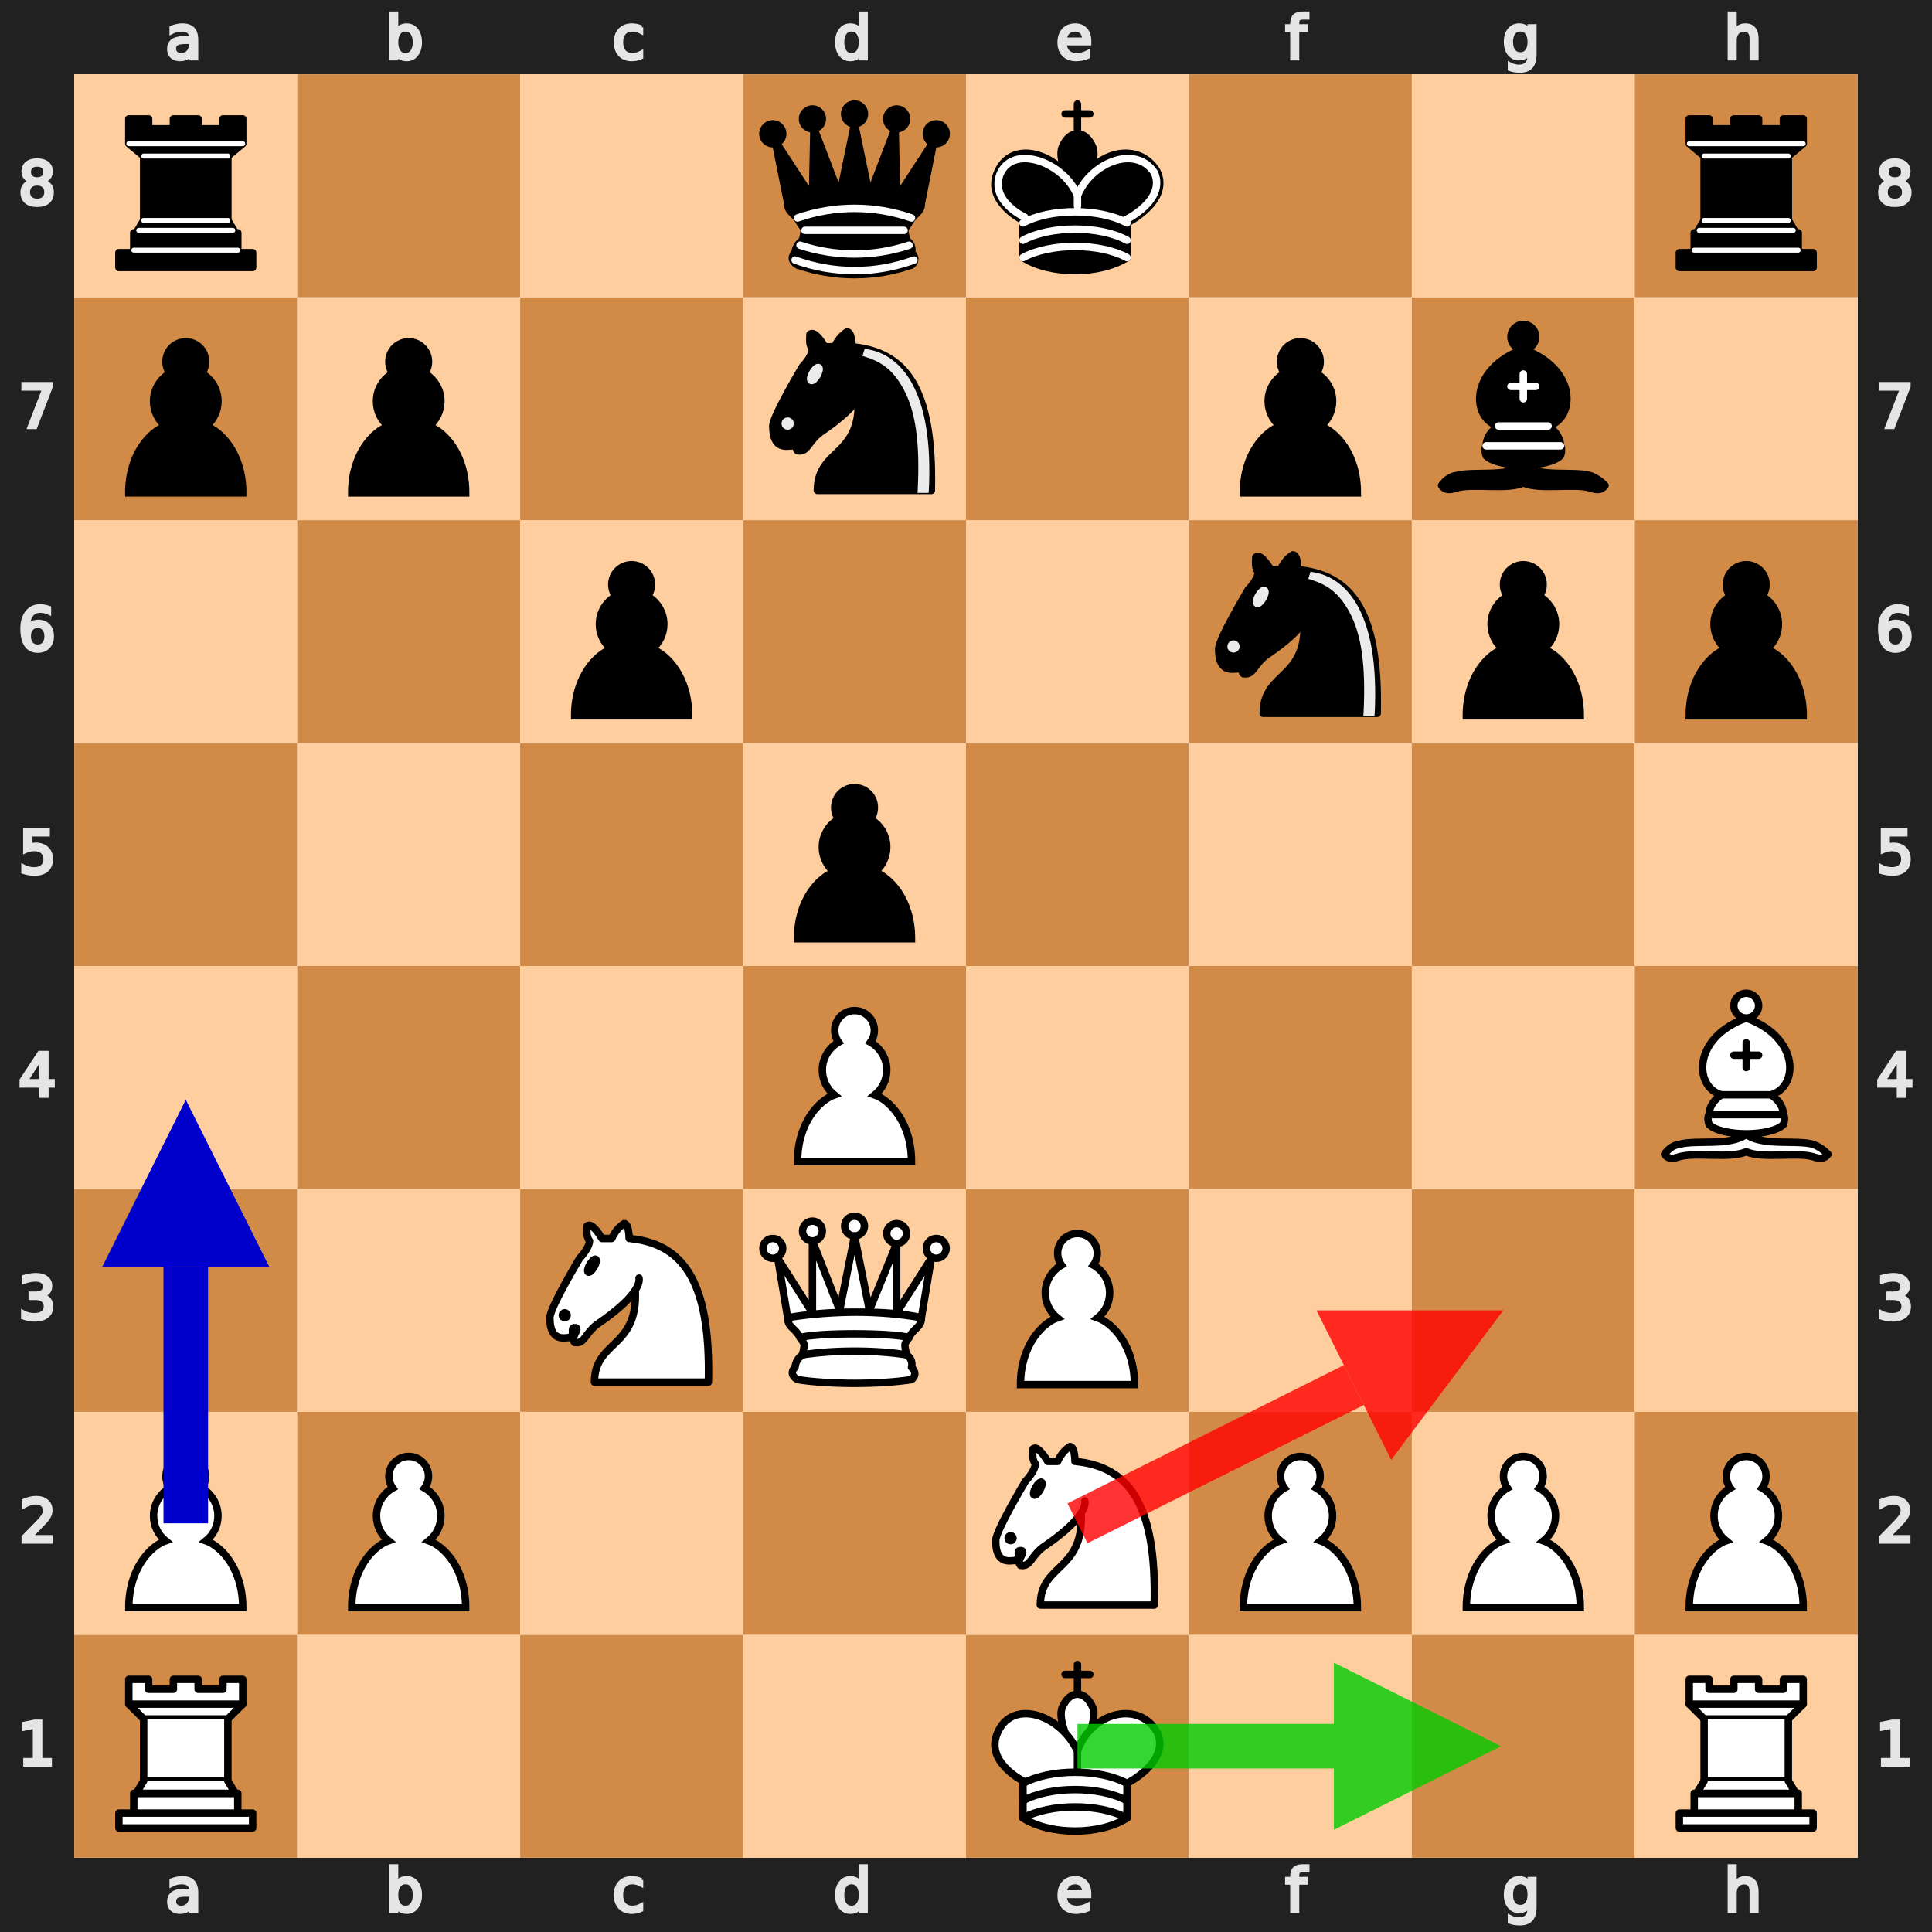
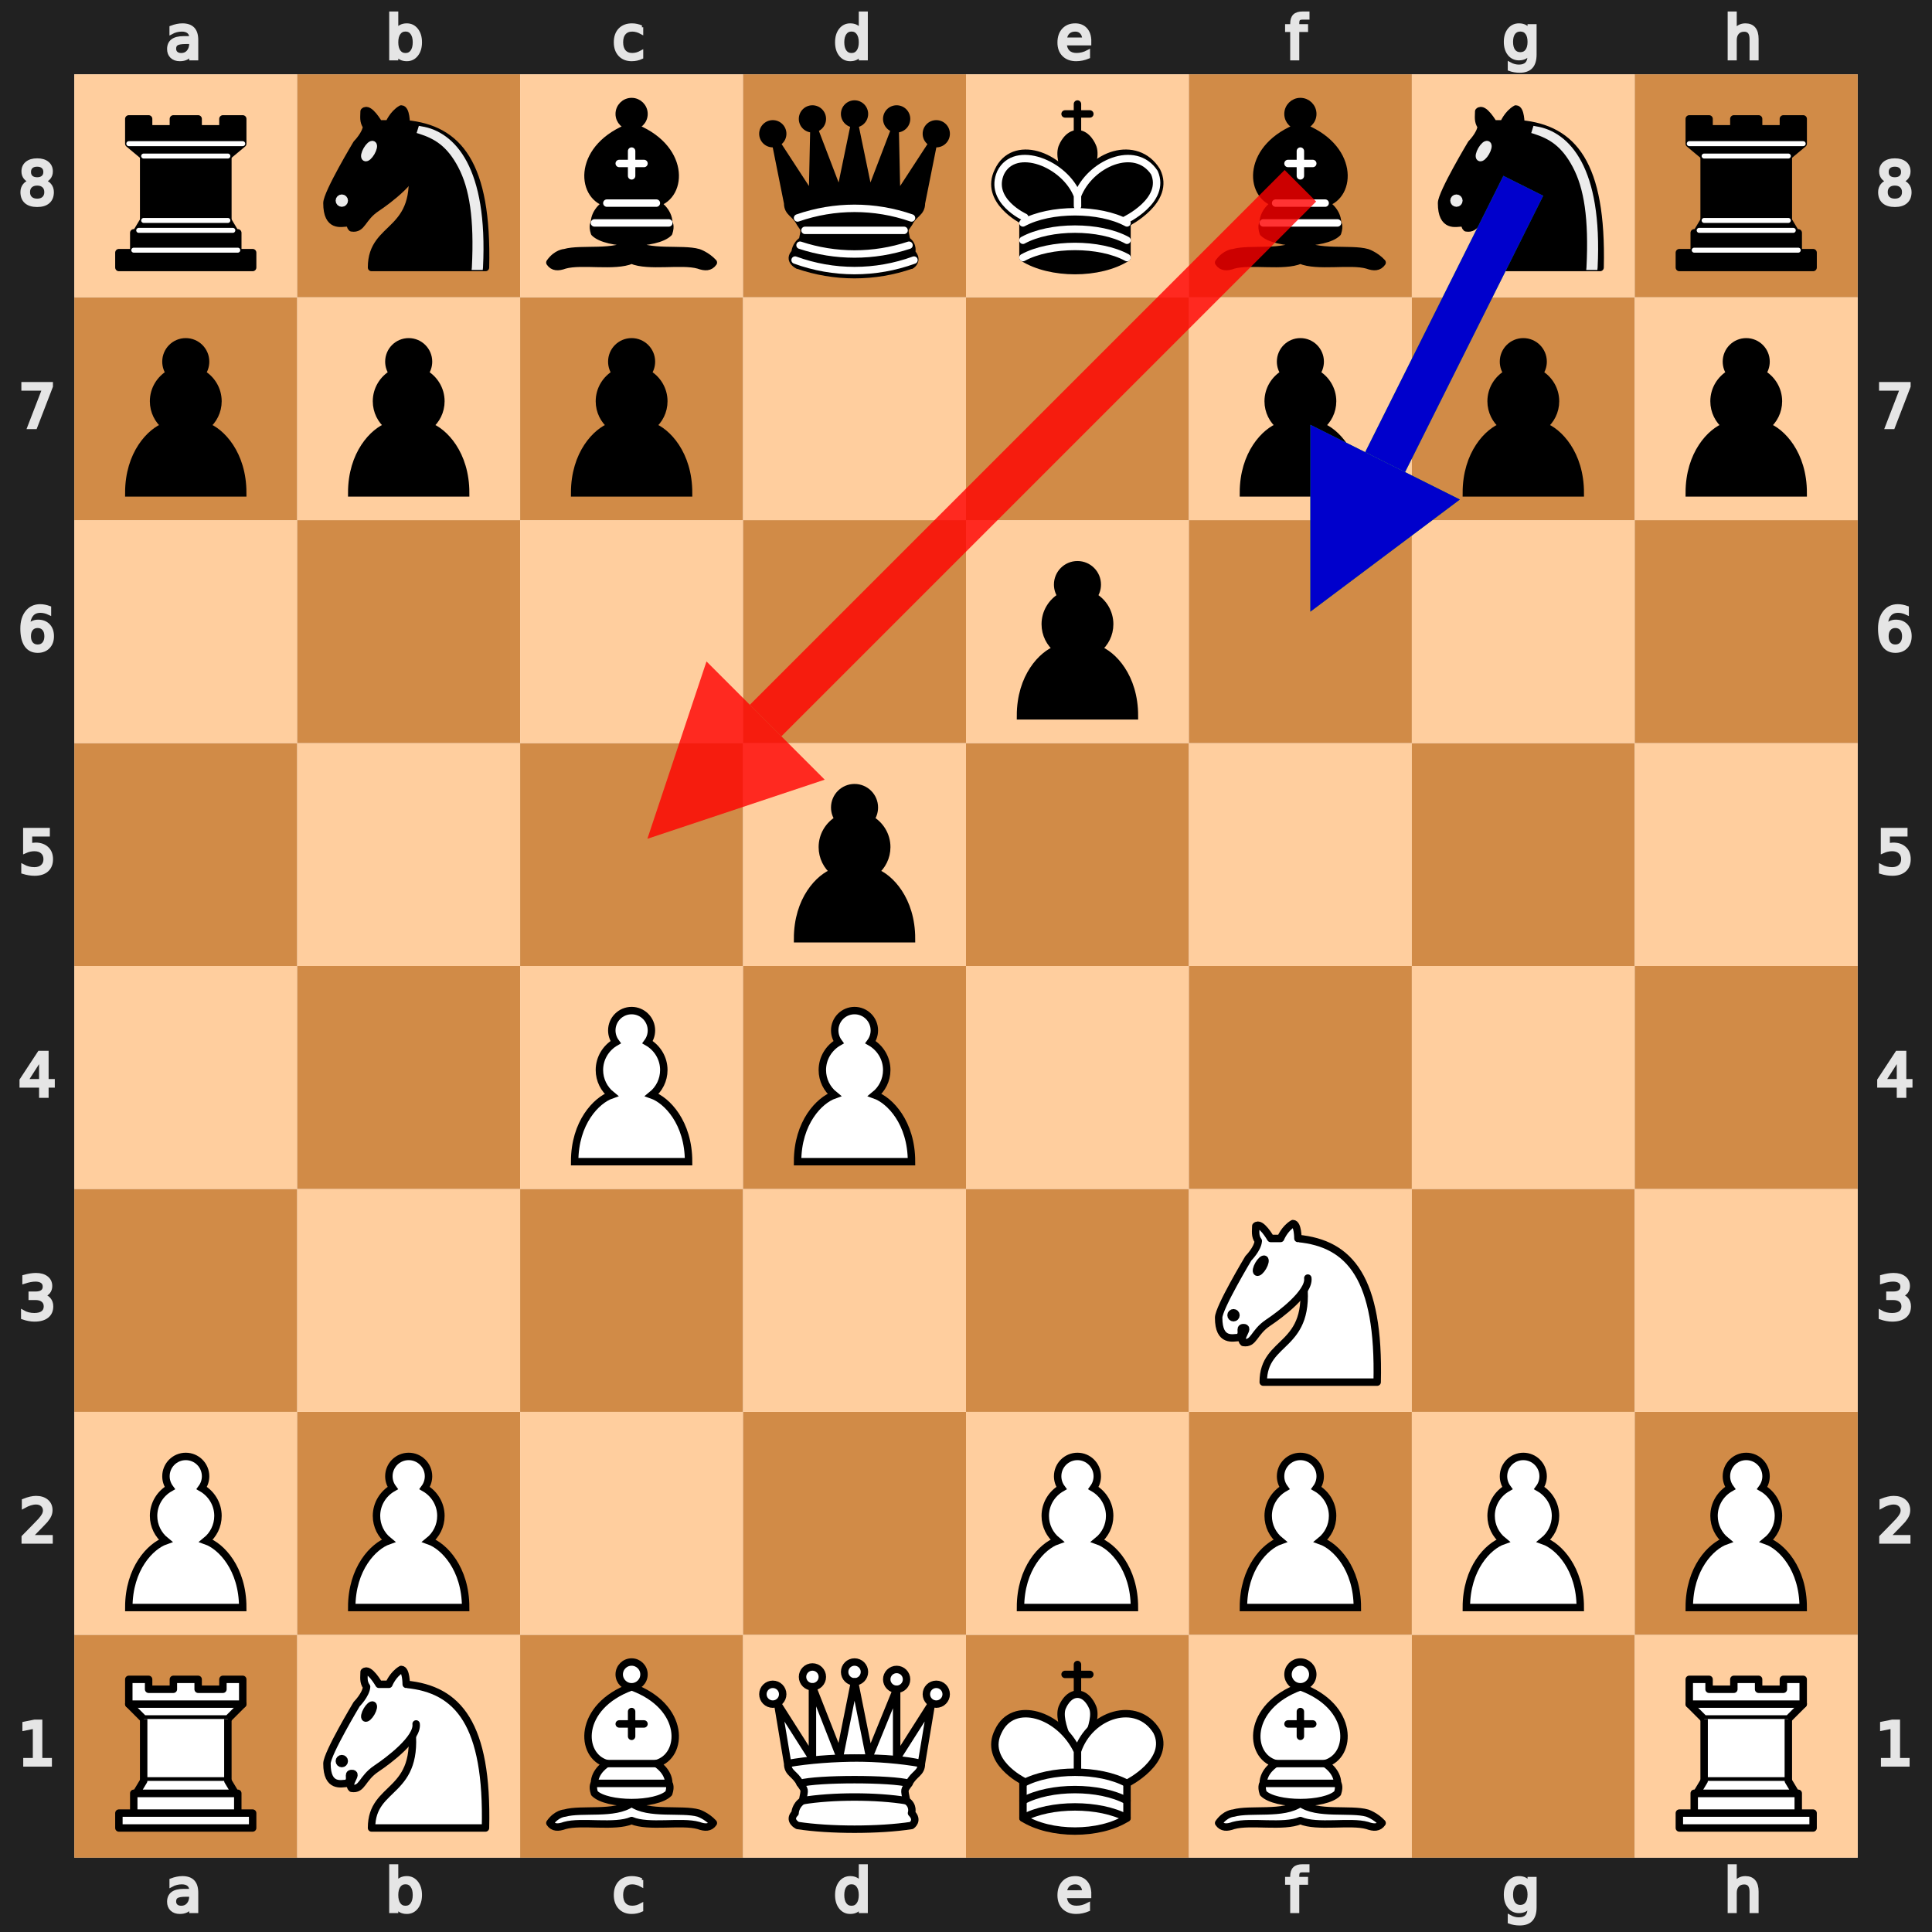
<svg xmlns="http://www.w3.org/2000/svg" xmlns:xlink="http://www.w3.org/1999/xlink" viewBox="0 0 390 390" width="400" height="400">
  <defs>
    <g id="white-pawn" class="white pawn">
      <path d="M22.5 9c-2.21 0-4 1.79-4 4 0 .89.29 1.71.78 2.38C17.33 16.5 16 18.59 16 21c0 2.03.94 3.84 2.41 5.03-3 1.06-7.41 5.55-7.41 13.47h23c0-7.92-4.41-12.41-7.41-13.47 1.47-1.19 2.41-3 2.41-5.03 0-2.41-1.33-4.5-3.28-5.62.49-.67.78-1.49.78-2.38 0-2.21-1.79-4-4-4z" fill="#fff" stroke="#000" stroke-width="1.5" stroke-linecap="round" />
    </g>
    <g id="white-knight" class="white knight" fill="none" fill-rule="evenodd" stroke="#000" stroke-width="1.5" stroke-linecap="round" stroke-linejoin="round">
      <path d="M 22,10 C 32.5,11 38.5,18 38,39 L 15,39 C 15,30 25,32.5 23,18" style="fill:#ffffff; stroke:#000000;" />
      <path d="M 24,18 C 24.38,20.91 18.45,25.37 16,27 C 13,29 13.18,31.34 11,31 C 9.958,30.06 12.41,27.96 11,28 C 10,28 11.19,29.23 10,30 C 9,30 5.997,31 6,26 C 6,24 12,14 12,14 C 12,14 13.89,12.1 14,10.5 C 13.27,9.506 13.5,8.5 13.5,7.5 C 14.5,6.5 16.5,10 16.5,10 L 18.5,10 C 18.5,10 19.28,8.008 21,7 C 22,7 22,10 22,10" style="fill:#ffffff; stroke:#000000;" />
      <path d="M 9.5 25.5 A 0.5 0.5 0 1 1 8.5,25.5 A 0.5 0.5 0 1 1 9.5 25.5 z" style="fill:#000000; stroke:#000000;" />
      <path d="M 15 15.5 A 0.5 1.5 0 1 1 14,15.5 A 0.5 1.5 0 1 1 15 15.5 z" transform="matrix(0.866,0.5,-0.5,0.866,9.693,-5.173)" style="fill:#000000; stroke:#000000;" />
    </g>
    <g id="white-bishop" class="white bishop" fill="none" fill-rule="evenodd" stroke="#000" stroke-width="1.5" stroke-linecap="round" stroke-linejoin="round">
      <g fill="#fff" stroke-linecap="butt">
        <path d="M9 36c3.39-.97 10.11.43 13.5-2 3.39 2.43 10.11 1.03 13.5 2 0 0 1.65.54 3 2-.68.97-1.65.99-3 .5-3.39-.97-10.11.46-13.5-1-3.39 1.46-10.11.03-13.5 1-1.354.49-2.323.47-3-.5 1.354-1.94 3-2 3-2zM15 32c2.5 2.5 12.5 2.5 15 0 .5-1.5 0-2 0-2 0-2.5-2.5-4-2.5-4 5.5-1.5 6-11.5-5-15.5-11 4-10.5 14-5 15.5 0 0-2.5 1.5-2.5 4 0 0-.5.5 0 2zM25 8a2.5 2.5 0 1 1-5 0 2.5 2.5 0 1 1 5 0z" />
      </g>
      <path d="M17.5 26h10M15 30h15m-7.5-14.5v5M20 18h5" stroke-linejoin="miter" />
    </g>
    <g id="white-rook" class="white rook" fill="#fff" fill-rule="evenodd" stroke="#000" stroke-width="1.5" stroke-linecap="round" stroke-linejoin="round">
      <path d="M9 39h27v-3H9v3zM12 36v-4h21v4H12zM11 14V9h4v2h5V9h5v2h5V9h4v5" stroke-linecap="butt" />
      <path d="M34 14l-3 3H14l-3-3" />
      <path d="M31 17v12.5H14V17" stroke-linecap="butt" stroke-linejoin="miter" />
      <path d="M31 29.5l1.5 2.5h-20l1.5-2.5" />
      <path d="M11 14h23" fill="none" stroke-linejoin="miter" />
    </g>
    <g id="white-queen" class="white queen" fill="#fff" fill-rule="evenodd" stroke="#000" stroke-width="1.5" stroke-linecap="round" stroke-linejoin="round">
      <path d="M8 12a2 2 0 1 1-4 0 2 2 0 1 1 4 0zM24.5 7.5a2 2 0 1 1-4 0 2 2 0 1 1 4 0zM41 12a2 2 0 1 1-4 0 2 2 0 1 1 4 0zM16 8.5a2 2 0 1 1-4 0 2 2 0 1 1 4 0zM33 9a2 2 0 1 1-4 0 2 2 0 1 1 4 0z" />
      <path d="M9 26c8.5-1.5 21-1.5 27 0l2-12-7 11V11l-5.5 13.5-3-15-3 15-5.5-14V25L7 14l2 12zM9 26c0 2 1.5 2 2.5 4 1 1.5 1 1 .5 3.5-1.5 1-1.5 2.5-1.5 2.5-1.5 1.5.5 2.5.5 2.5 6.5 1 16.5 1 23 0 0 0 1.5-1 0-2.5 0 0 .5-1.5-1-2.5-.5-2.5-.5-2 .5-3.5 1-2 2.5-2 2.5-4-8.5-1.5-18.5-1.5-27 0z" stroke-linecap="butt" />
      <path d="M11.5 30c3.5-1 18.5-1 22 0M12 33.5c6-1 15-1 21 0" fill="none" />
    </g>
    <g id="white-king" class="white king" fill="none" fill-rule="evenodd" stroke="#000" stroke-width="1.5" stroke-linecap="round" stroke-linejoin="round">
      <path d="M22.5 11.63V6M20 8h5" stroke-linejoin="miter" />
      <path d="M22.5 25s4.5-7.5 3-10.5c0 0-1-2.5-3-2.5s-3 2.5-3 2.5c-1.5 3 3 10.5 3 10.5" fill="#fff" stroke-linecap="butt" stroke-linejoin="miter" />
      <path d="M11.5 37c5.5 3.5 15.5 3.5 21 0v-7s9-4.5 6-10.5c-4-6.5-13.5-3.5-16 4V27v-3.5c-3.5-7.5-13-10.5-16-4-3 6 5 10 5 10V37z" fill="#fff" />
      <path d="M11.5 30c5.5-3 15.5-3 21 0m-21 3.5c5.5-3 15.5-3 21 0m-21 3.5c5.5-3 15.5-3 21 0" />
    </g>
    <g id="black-pawn" class="black pawn">
      <path d="M22.5 9c-2.21 0-4 1.79-4 4 0 .89.29 1.71.78 2.38C17.33 16.5 16 18.59 16 21c0 2.03.94 3.84 2.41 5.03-3 1.06-7.41 5.55-7.41 13.47h23c0-7.92-4.41-12.41-7.41-13.47 1.47-1.19 2.41-3 2.41-5.03 0-2.41-1.33-4.5-3.28-5.62.49-.67.78-1.49.78-2.38 0-2.21-1.79-4-4-4z" fill="#000" stroke="#000" stroke-width="1.5" stroke-linecap="round" />
    </g>
    <g id="black-knight" class="black knight" fill="none" fill-rule="evenodd" stroke="#000" stroke-width="1.5" stroke-linecap="round" stroke-linejoin="round">
      <path d="M 22,10 C 32.5,11 38.5,18 38,39 L 15,39 C 15,30 25,32.5 23,18" style="fill:#000000; stroke:#000000;" />
      <path d="M 24,18 C 24.38,20.91 18.45,25.37 16,27 C 13,29 13.18,31.34 11,31 C 9.958,30.06 12.41,27.96 11,28 C 10,28 11.19,29.23 10,30 C 9,30 5.997,31 6,26 C 6,24 12,14 12,14 C 12,14 13.89,12.1 14,10.5 C 13.27,9.506 13.5,8.5 13.5,7.5 C 14.5,6.5 16.5,10 16.5,10 L 18.5,10 C 18.5,10 19.28,8.008 21,7 C 22,7 22,10 22,10" style="fill:#000000; stroke:#000000;" />
      <path d="M 9.5 25.5 A 0.5 0.5 0 1 1 8.5,25.5 A 0.5 0.5 0 1 1 9.5 25.5 z" style="fill:#ececec; stroke:#ececec;" />
      <path d="M 15 15.5 A 0.5 1.5 0 1 1 14,15.5 A 0.5 1.5 0 1 1 15 15.5 z" transform="matrix(0.866,0.5,-0.5,0.866,9.693,-5.173)" style="fill:#ececec; stroke:#ececec;" />
      <path d="M 24.55,10.4 L 24.1,11.85 L 24.6,12 C 27.75,13 30.25,14.49 32.5,18.75 C 34.75,23.01 35.75,29.06 35.25,39 L 35.2,39.5 L 37.45,39.5 L 37.5,39 C 38,28.94 36.62,22.15 34.25,17.66 C 31.88,13.17 28.46,11.02 25.06,10.5 L 24.55,10.4 z " style="fill:#ececec; stroke:none;" />
    </g>
    <g id="black-bishop" class="black bishop" fill="none" fill-rule="evenodd" stroke="#000" stroke-width="1.5" stroke-linecap="round" stroke-linejoin="round">
      <path d="M9 36c3.39-.97 10.11.43 13.5-2 3.39 2.43 10.11 1.03 13.5 2 0 0 1.65.54 3 2-.68.97-1.65.99-3 .5-3.39-.97-10.11.46-13.5-1-3.39 1.46-10.11.03-13.5 1-1.354.49-2.323.47-3-.5 1.354-1.94 3-2 3-2zm6-4c2.5 2.5 12.5 2.5 15 0 .5-1.5 0-2 0-2 0-2.5-2.5-4-2.5-4 5.5-1.5 6-11.5-5-15.5-11 4-10.5 14-5 15.5 0 0-2.5 1.5-2.5 4 0 0-.5.5 0 2zM25 8a2.5 2.5 0 1 1-5 0 2.5 2.5 0 1 1 5 0z" fill="#000" stroke-linecap="butt" />
      <path d="M17.5 26h10M15 30h15m-7.5-14.5v5M20 18h5" stroke="#fff" stroke-linejoin="miter" />
    </g>
    <g id="black-rook" class="black rook" fill="#000" fill-rule="evenodd" stroke="#000" stroke-width="1.5" stroke-linecap="round" stroke-linejoin="round">
      <path d="M9 39h27v-3H9v3zM12.5 32l1.5-2.5h17l1.5 2.5h-20zM12 36v-4h21v4H12z" stroke-linecap="butt" />
      <path d="M14 29.5v-13h17v13H14z" stroke-linecap="butt" stroke-linejoin="miter" />
      <path d="M14 16.5L11 14h23l-3 2.5H14zM11 14V9h4v2h5V9h5v2h5V9h4v5H11z" stroke-linecap="butt" />
      <path d="M12 35.5h21M13 31.5h19M14 29.5h17M14 16.5h17M11 14h23" fill="none" stroke="#fff" stroke-width="1" stroke-linejoin="miter" />
    </g>
    <g id="black-queen" class="black queen" fill="#000" fill-rule="evenodd" stroke="#000" stroke-width="1.5" stroke-linecap="round" stroke-linejoin="round">
      <g fill="#000" stroke="none">
        <circle cx="6" cy="12" r="2.75" />
        <circle cx="14" cy="9" r="2.75" />
        <circle cx="22.5" cy="8" r="2.75" />
        <circle cx="31" cy="9" r="2.75" />
        <circle cx="39" cy="12" r="2.75" />
      </g>
      <path d="M9 26c8.5-1.5 21-1.5 27 0l2.5-12.5L31 25l-.3-14.1-5.2 13.6-3-14.5-3 14.5-5.2-13.6L14 25 6.5 13.5 9 26zM9 26c0 2 1.5 2 2.5 4 1 1.5 1 1 .5 3.5-1.5 1-1.5 2.5-1.5 2.5-1.5 1.5.5 2.5.5 2.5 6.5 1 16.5 1 23 0 0 0 1.5-1 0-2.5 0 0 .5-1.5-1-2.5-.5-2.5-.5-2 .5-3.5 1-2 2.5-2 2.5-4-8.5-1.5-18.5-1.5-27 0z" stroke-linecap="butt" />
      <path d="M11 38.5a35 35 1 0 0 23 0" fill="none" stroke-linecap="butt" />
      <path d="M11 29a35 35 1 0 1 23 0M12.5 31.5h20M11.5 34.5a35 35 1 0 0 22 0M10.5 37.5a35 35 1 0 0 24 0" fill="none" stroke="#fff" />
    </g>
    <g id="black-king" class="black king" fill="none" fill-rule="evenodd" stroke="#000" stroke-width="1.5" stroke-linecap="round" stroke-linejoin="round">
      <path d="M22.5 11.63V6" stroke-linejoin="miter" />
      <path d="M22.5 25s4.5-7.5 3-10.5c0 0-1-2.5-3-2.5s-3 2.5-3 2.5c-1.5 3 3 10.5 3 10.5" fill="#000" stroke-linecap="butt" stroke-linejoin="miter" />
      <path d="M11.5 37c5.5 3.5 15.5 3.5 21 0v-7s9-4.5 6-10.5c-4-6.5-13.5-3.5-16 4V27v-3.5c-3.5-7.5-13-10.5-16-4-3 6 5 10 5 10V37z" fill="#000" />
      <path d="M20 8h5" stroke-linejoin="miter" />
      <path d="M32 29.5s8.5-4 6.03-9.65C34.15 14 25 18 22.5 24.5l.01 2.1-.01-2.1C20 18 9.906 14 6.997 19.85c-2.497 5.65 4.853 9 4.853 9M11.5 30c5.5-3 15.5-3 21 0m-21 3.5c5.5-3 15.5-3 21 0m-21 3.5c5.5-3 15.5-3 21 0" stroke="#fff" />
    </g>
  </defs>
  <rect x="7.5" y="7.5" width="375" height="375" fill="none" stroke="#212121" stroke-width="15" />
  <g transform="translate(20, 1) scale(0.75, 0.75)" fill="#e5e5e5" stroke="#e5e5e5">
    <path d="M23.328 10.016q-1.742 0-2.414.398-.672.398-.672 1.36 0 .765.5 1.218.508.445 1.375.445 1.196 0 1.914-.843.727-.852.727-2.258v-.32zm2.867-.594v4.992h-1.437v-1.328q-.492.797-1.227 1.18-.734.375-1.797.375-1.343 0-2.14-.75-.79-.758-.79-2.024 0-1.476.985-2.226.992-.75 2.953-.75h2.016V8.75q0-.992-.656-1.531-.649-.547-1.829-.547-.75 0-1.46.18-.711.18-1.368.539V6.062q.79-.304 1.532-.453.742-.156 1.445-.156 1.898 0 2.836.984.937.985.937 2.985z" />
  </g>
  <g transform="translate(20, 375) scale(0.75, 0.75)" fill="#e5e5e5" stroke="#e5e5e5">
    <path d="M23.328 10.016q-1.742 0-2.414.398-.672.398-.672 1.36 0 .765.5 1.218.508.445 1.375.445 1.196 0 1.914-.843.727-.852.727-2.258v-.32zm2.867-.594v4.992h-1.437v-1.328q-.492.797-1.227 1.18-.734.375-1.797.375-1.343 0-2.14-.75-.79-.758-.79-2.024 0-1.476.985-2.226.992-.75 2.953-.75h2.016V8.75q0-.992-.656-1.531-.649-.547-1.829-.547-.75 0-1.46.18-.711.18-1.368.539V6.062q.79-.304 1.532-.453.742-.156 1.445-.156 1.898 0 2.836.984.937.985.937 2.985z" />
  </g>
  <g transform="translate(65, 1) scale(0.75, 0.75)" fill="#e5e5e5" stroke="#e5e5e5">
    <path d="M24.922 10.047q0-1.586-.656-2.485-.649-.906-1.79-.906-1.14 0-1.796.906-.649.899-.649 2.485 0 1.586.649 2.492.656.898 1.797.898 1.14 0 1.789-.898.656-.906.656-2.492zm-4.89-3.055q.452-.781 1.14-1.156.695-.383 1.656-.383 1.594 0 2.586 1.266 1 1.265 1 3.328 0 2.062-1 3.328-.992 1.266-2.586 1.266-.96 0-1.656-.375-.688-.383-1.14-1.164v1.312h-1.446V2.258h1.445z" />
  </g>
  <g transform="translate(65, 375) scale(0.75, 0.75)" fill="#e5e5e5" stroke="#e5e5e5">
    <path d="M24.922 10.047q0-1.586-.656-2.485-.649-.906-1.79-.906-1.14 0-1.796.906-.649.899-.649 2.485 0 1.586.649 2.492.656.898 1.797.898 1.14 0 1.789-.898.656-.906.656-2.492zm-4.89-3.055q.452-.781 1.14-1.156.695-.383 1.656-.383 1.594 0 2.586 1.266 1 1.265 1 3.328 0 2.062-1 3.328-.992 1.266-2.586 1.266-.96 0-1.656-.375-.688-.383-1.14-1.164v1.312h-1.446V2.258h1.445z" />
  </g>
  <g transform="translate(110, 1) scale(0.75, 0.75)" fill="#e5e5e5" stroke="#e5e5e5">
    <path d="M25.96 6v1.344q-.608-.336-1.226-.5-.609-.172-1.234-.172-1.398 0-2.172.89-.773.883-.773 2.485 0 1.601.773 2.492.774.883 2.172.883.625 0 1.234-.164.618-.172 1.227-.508v1.328q-.602.281-1.25.422-.64.14-1.367.14-1.977 0-3.14-1.242-1.165-1.242-1.165-3.351 0-2.14 1.172-3.367 1.18-1.227 3.227-1.227.664 0 1.296.14.633.134 1.227.407z" />
  </g>
  <g transform="translate(110, 375) scale(0.75, 0.75)" fill="#e5e5e5" stroke="#e5e5e5">
    <path d="M25.96 6v1.344q-.608-.336-1.226-.5-.609-.172-1.234-.172-1.398 0-2.172.89-.773.883-.773 2.485 0 1.601.773 2.492.774.883 2.172.883.625 0 1.234-.164.618-.172 1.227-.508v1.328q-.602.281-1.25.422-.64.14-1.367.14-1.977 0-3.14-1.242-1.165-1.242-1.165-3.351 0-2.14 1.172-3.367 1.18-1.227 3.227-1.227.664 0 1.296.14.633.134 1.227.407z" />
  </g>
  <g transform="translate(155, 1) scale(0.75, 0.75)" fill="#e5e5e5" stroke="#e5e5e5">
    <path d="M24.973 6.992V2.258h1.437v12.156h-1.437v-1.312q-.453.78-1.149 1.164-.687.375-1.656.375-1.586 0-2.586-1.266-.992-1.266-.992-3.328 0-2.063.992-3.328 1-1.266 2.586-1.266.969 0 1.656.383.696.375 1.149 1.156zm-4.899 3.055q0 1.586.649 2.492.656.898 1.797.898 1.14 0 1.796-.898.657-.906.657-2.492 0-1.586-.657-2.485-.656-.906-1.796-.906-1.141 0-1.797.906-.649.899-.649 2.485z" />
  </g>
  <g transform="translate(155, 375) scale(0.75, 0.75)" fill="#e5e5e5" stroke="#e5e5e5">
    <path d="M24.973 6.992V2.258h1.437v12.156h-1.437v-1.312q-.453.78-1.149 1.164-.687.375-1.656.375-1.586 0-2.586-1.266-.992-1.266-.992-3.328 0-2.063.992-3.328 1-1.266 2.586-1.266.969 0 1.656.383.696.375 1.149 1.156zm-4.899 3.055q0 1.586.649 2.492.656.898 1.797.898 1.14 0 1.796-.898.657-.906.657-2.492 0-1.586-.657-2.485-.656-.906-1.796-.906-1.141 0-1.797.906-.649.899-.649 2.485z" />
  </g>
  <g transform="translate(200, 1) scale(0.75, 0.75)" fill="#e5e5e5" stroke="#e5e5e5">
    <path d="M26.555 9.68v.703h-6.61q.094 1.484.89 2.265.806.774 2.235.774.828 0 1.602-.203.781-.203 1.547-.61v1.36q-.774.328-1.586.5-.813.172-1.649.172-2.093 0-3.32-1.22-1.219-1.218-1.219-3.296 0-2.148 1.157-3.406 1.164-1.266 3.132-1.266 1.766 0 2.79 1.14 1.03 1.134 1.03 3.087zm-1.438-.422q-.015-1.18-.664-1.883-.64-.703-1.703-.703-1.203 0-1.93.68-.718.68-.828 1.914z" />
  </g>
  <g transform="translate(200, 375) scale(0.75, 0.75)" fill="#e5e5e5" stroke="#e5e5e5">
    <path d="M26.555 9.68v.703h-6.61q.094 1.484.89 2.265.806.774 2.235.774.828 0 1.602-.203.781-.203 1.547-.61v1.36q-.774.328-1.586.5-.813.172-1.649.172-2.093 0-3.32-1.22-1.219-1.218-1.219-3.296 0-2.148 1.157-3.406 1.164-1.266 3.132-1.266 1.766 0 2.79 1.14 1.03 1.134 1.03 3.087zm-1.438-.422q-.015-1.18-.664-1.883-.64-.703-1.703-.703-1.203 0-1.93.68-.718.68-.828 1.914z" />
  </g>
  <g transform="translate(245, 1) scale(0.75, 0.75)" fill="#e5e5e5" stroke="#e5e5e5">
    <path d="M25.285 2.258v1.195H23.91q-.773 0-1.078.313-.297.312-.297 1.125v.773h2.367v1.117h-2.367v7.633H21.09V6.781h-1.375V5.664h1.375v-.61q0-1.46.68-2.124.68-.672 2.156-.672z" />
  </g>
  <g transform="translate(245, 375) scale(0.75, 0.75)" fill="#e5e5e5" stroke="#e5e5e5">
    <path d="M25.285 2.258v1.195H23.91q-.773 0-1.078.313-.297.312-.297 1.125v.773h2.367v1.117h-2.367v7.633H21.09V6.781h-1.375V5.664h1.375v-.61q0-1.46.68-2.124.68-.672 2.156-.672z" />
  </g>
  <g transform="translate(290, 1) scale(0.75, 0.75)" fill="#e5e5e5" stroke="#e5e5e5">
    <path d="M24.973 9.937q0-1.562-.649-2.421-.64-.86-1.804-.86-1.157 0-1.805.86-.64.859-.64 2.421 0 1.555.64 2.415.648.859 1.805.859 1.164 0 1.804-.86.649-.859.649-2.414zm1.437 3.391q0 2.234-.992 3.32-.992 1.094-3.04 1.094-.757 0-1.429-.117-.672-.11-1.304-.344v-1.398q.632.344 1.25.508.617.164 1.257.164 1.414 0 2.118-.743.703-.734.703-2.226v-.711q-.446.773-1.141 1.156-.695.383-1.664.383-1.61 0-2.594-1.227-.984-1.226-.984-3.25 0-2.03.984-3.257.985-1.227 2.594-1.227.969 0 1.664.383t1.14 1.156V5.664h1.438z" />
  </g>
  <g transform="translate(290, 375) scale(0.75, 0.75)" fill="#e5e5e5" stroke="#e5e5e5">
    <path d="M24.973 9.937q0-1.562-.649-2.421-.64-.86-1.804-.86-1.157 0-1.805.86-.64.859-.64 2.421 0 1.555.64 2.415.648.859 1.805.859 1.164 0 1.804-.86.649-.859.649-2.414zm1.437 3.391q0 2.234-.992 3.32-.992 1.094-3.04 1.094-.757 0-1.429-.117-.672-.11-1.304-.344v-1.398q.632.344 1.25.508.617.164 1.257.164 1.414 0 2.118-.743.703-.734.703-2.226v-.711q-.446.773-1.141 1.156-.695.383-1.664.383-1.61 0-2.594-1.227-.984-1.226-.984-3.25 0-2.03.984-3.257.985-1.227 2.594-1.227.969 0 1.664.383t1.14 1.156V5.664h1.438z" />
  </g>
  <g transform="translate(335, 1) scale(0.75, 0.75)" fill="#e5e5e5" stroke="#e5e5e5">
    <path d="M26.164 9.133v5.281h-1.437V9.18q0-1.243-.485-1.86-.484-.617-1.453-.617-1.164 0-1.836.742-.672.742-.672 2.024v4.945h-1.445V2.258h1.445v4.765q.516-.789 1.211-1.18.703-.39 1.617-.39 1.508 0 2.282.938.773.93.773 2.742z" />
  </g>
  <g transform="translate(335, 375) scale(0.75, 0.75)" fill="#e5e5e5" stroke="#e5e5e5">
    <path d="M26.164 9.133v5.281h-1.437V9.18q0-1.243-.485-1.86-.484-.617-1.453-.617-1.164 0-1.836.742-.672.742-.672 2.024v4.945h-1.445V2.258h1.445v4.765q.516-.789 1.211-1.18.703-.39 1.617-.39 1.508 0 2.282.938.773.93.773 2.742z" />
  </g>
  <g transform="translate(0, 335) scale(0.75, 0.75)" fill="#e5e5e5" stroke="#e5e5e5">
    <path d="M6.754 26.996h2.578v-8.898l-2.805.562v-1.437l2.79-.563h1.578v10.336h2.578v1.328h-6.72z" />
  </g>
  <g transform="translate(375, 335) scale(0.75, 0.75)" fill="#e5e5e5" stroke="#e5e5e5">
    <path d="M6.754 26.996h2.578v-8.898l-2.805.562v-1.437l2.79-.563h1.578v10.336h2.578v1.328h-6.72z" />
  </g>
  <g transform="translate(0, 290) scale(0.75, 0.75)" fill="#e5e5e5" stroke="#e5e5e5">
    <path d="M8.195 26.996h5.508v1.328H6.297v-1.328q.898-.93 2.445-2.492 1.555-1.57 1.953-2.024.758-.851 1.055-1.437.305-.594.305-1.164 0-.93-.657-1.516-.648-.586-1.695-.586-.742 0-1.57.258-.82.258-1.758.781v-1.593q.953-.383 1.781-.578.828-.196 1.516-.196 1.812 0 2.89.906 1.079.907 1.079 2.422 0 .72-.274 1.368-.265.64-.976 1.515-.196.227-1.243 1.313-1.046 1.078-2.953 3.023z" />
  </g>
  <g transform="translate(375, 290) scale(0.75, 0.75)" fill="#e5e5e5" stroke="#e5e5e5">
    <path d="M8.195 26.996h5.508v1.328H6.297v-1.328q.898-.93 2.445-2.492 1.555-1.57 1.953-2.024.758-.851 1.055-1.437.305-.594.305-1.164 0-.93-.657-1.516-.648-.586-1.695-.586-.742 0-1.57.258-.82.258-1.758.781v-1.593q.953-.383 1.781-.578.828-.196 1.516-.196 1.812 0 2.89.906 1.079.907 1.079 2.422 0 .72-.274 1.368-.265.64-.976 1.515-.196.227-1.243 1.313-1.046 1.078-2.953 3.023z" />
  </g>
  <g transform="translate(0, 245) scale(0.75, 0.75)" fill="#e5e5e5" stroke="#e5e5e5">
    <path d="M11.434 22.035q1.132.242 1.765 1.008.64.766.64 1.89 0 1.727-1.187 2.672-1.187.946-3.375.946-.734 0-1.515-.149-.774-.14-1.602-.43V26.45q.656.383 1.438.578.78.196 1.632.196 1.485 0 2.258-.586.782-.586.782-1.703 0-1.032-.727-1.61-.719-.586-2.008-.586h-1.36v-1.297h1.423q1.164 0 1.78-.46.618-.47.618-1.344 0-.899-.64-1.375-.633-.485-1.82-.485-.65 0-1.391.141-.743.14-1.633.437V16.95q.898-.25 1.68-.375.788-.125 1.484-.125 1.797 0 2.844.82 1.046.813 1.046 2.204 0 .968-.554 1.64-.555.664-1.578.922z" />
  </g>
  <g transform="translate(375, 245) scale(0.75, 0.75)" fill="#e5e5e5" stroke="#e5e5e5">
    <path d="M11.434 22.035q1.132.242 1.765 1.008.64.766.64 1.89 0 1.727-1.187 2.672-1.187.946-3.375.946-.734 0-1.515-.149-.774-.14-1.602-.43V26.45q.656.383 1.438.578.78.196 1.632.196 1.485 0 2.258-.586.782-.586.782-1.703 0-1.032-.727-1.61-.719-.586-2.008-.586h-1.36v-1.297h1.423q1.164 0 1.78-.46.618-.47.618-1.344 0-.899-.64-1.375-.633-.485-1.82-.485-.65 0-1.391.141-.743.14-1.633.437V16.95q.898-.25 1.68-.375.788-.125 1.484-.125 1.797 0 2.844.82 1.046.813 1.046 2.204 0 .968-.554 1.64-.555.664-1.578.922z" />
  </g>
  <g transform="translate(0, 200) scale(0.75, 0.75)" fill="#e5e5e5" stroke="#e5e5e5">
    <path d="M11.016 18.035L7.03 24.262h3.985zm-.414-1.375h1.984v7.602h1.664v1.312h-1.664v2.75h-1.57v-2.75H5.75v-1.523z" />
  </g>
  <g transform="translate(375, 200) scale(0.75, 0.75)" fill="#e5e5e5" stroke="#e5e5e5">
    <path d="M11.016 18.035L7.03 24.262h3.985zm-.414-1.375h1.984v7.602h1.664v1.312h-1.664v2.75h-1.57v-2.75H5.75v-1.523z" />
  </g>
  <g transform="translate(0, 155) scale(0.75, 0.75)" fill="#e5e5e5" stroke="#e5e5e5">
    <path d="M6.719 16.66h6.195v1.328h-4.75v2.86q.344-.118.688-.172.343-.063.687-.063 1.953 0 3.094 1.07 1.14 1.07 1.14 2.899 0 1.883-1.171 2.93-1.172 1.039-3.305 1.039-.735 0-1.5-.125-.758-.125-1.57-.375v-1.586q.703.383 1.453.57.75.188 1.586.188 1.351 0 2.14-.711.79-.711.79-1.93 0-1.219-.79-1.93-.789-.71-2.14-.71-.633 0-1.266.14-.625.14-1.281.438z" />
  </g>
  <g transform="translate(375, 155) scale(0.75, 0.75)" fill="#e5e5e5" stroke="#e5e5e5">
    <path d="M6.719 16.66h6.195v1.328h-4.75v2.86q.344-.118.688-.172.343-.063.687-.063 1.953 0 3.094 1.07 1.14 1.07 1.14 2.899 0 1.883-1.171 2.93-1.172 1.039-3.305 1.039-.735 0-1.5-.125-.758-.125-1.57-.375v-1.586q.703.383 1.453.57.75.188 1.586.188 1.351 0 2.14-.711.79-.711.79-1.93 0-1.219-.79-1.93-.789-.71-2.14-.71-.633 0-1.266.14-.625.14-1.281.438z" />
  </g>
  <g transform="translate(0, 110) scale(0.75, 0.75)" fill="#e5e5e5" stroke="#e5e5e5">
    <path d="M10.137 21.863q-1.063 0-1.688.727-.617.726-.617 1.992 0 1.258.617 1.992.625.727 1.688.727 1.062 0 1.68-.727.624-.734.624-1.992 0-1.266-.625-1.992-.617-.727-1.68-.727zm3.133-4.945v1.437q-.594-.28-1.204-.43-.601-.148-1.195-.148-1.562 0-2.39 1.055-.82 1.055-.938 3.188.46-.68 1.156-1.04.696-.367 1.531-.367 1.758 0 2.774 1.07 1.023 1.063 1.023 2.899 0 1.797-1.062 2.883-1.063 1.086-2.828 1.086-2.024 0-3.094-1.547-1.07-1.555-1.07-4.5 0-2.766 1.312-4.406 1.313-1.649 3.524-1.649.593 0 1.195.117.61.118 1.266.352z" />
  </g>
  <g transform="translate(375, 110) scale(0.75, 0.75)" fill="#e5e5e5" stroke="#e5e5e5">
    <path d="M10.137 21.863q-1.063 0-1.688.727-.617.726-.617 1.992 0 1.258.617 1.992.625.727 1.688.727 1.062 0 1.68-.727.624-.734.624-1.992 0-1.266-.625-1.992-.617-.727-1.68-.727zm3.133-4.945v1.437q-.594-.28-1.204-.43-.601-.148-1.195-.148-1.562 0-2.39 1.055-.82 1.055-.938 3.188.46-.68 1.156-1.04.696-.367 1.531-.367 1.758 0 2.774 1.07 1.023 1.063 1.023 2.899 0 1.797-1.062 2.883-1.063 1.086-2.828 1.086-2.024 0-3.094-1.547-1.07-1.555-1.07-4.5 0-2.766 1.312-4.406 1.313-1.649 3.524-1.649.593 0 1.195.117.61.118 1.266.352z" />
  </g>
  <g transform="translate(0, 65) scale(0.75, 0.75)" fill="#e5e5e5" stroke="#e5e5e5">
    <path d="M6.25 16.66h7.5v.672L9.516 28.324H7.867l3.985-10.336H6.25z" />
  </g>
  <g transform="translate(375, 65) scale(0.75, 0.75)" fill="#e5e5e5" stroke="#e5e5e5">
    <path d="M6.25 16.66h7.5v.672L9.516 28.324H7.867l3.985-10.336H6.25z" />
  </g>
  <g transform="translate(0, 20) scale(0.75, 0.75)" fill="#e5e5e5" stroke="#e5e5e5">
    <path d="M10 22.785q-1.125 0-1.773.602-.641.601-.641 1.656t.64 1.656q.649.602 1.774.602t1.773-.602q.649-.61.649-1.656 0-1.055-.649-1.656-.64-.602-1.773-.602zm-1.578-.672q-1.016-.25-1.586-.945-.563-.695-.563-1.695 0-1.399.993-2.211 1-.813 2.734-.813 1.742 0 2.734.813.993.812.993 2.21 0 1-.57 1.696-.563.695-1.571.945 1.14.266 1.773 1.04.641.773.641 1.89 0 1.695-1.04 2.602-1.03.906-2.96.906t-2.969-.906Q6 26.738 6 25.043q0-1.117.64-1.89.641-.774 1.782-1.04zm-.578-2.492q0 .906.562 1.414.57.508 1.594.508 1.016 0 1.586-.508.578-.508.578-1.414 0-.906-.578-1.414-.57-.508-1.586-.508-1.023 0-1.594.508-.562.508-.562 1.414z" />
  </g>
  <g transform="translate(375, 20) scale(0.75, 0.75)" fill="#e5e5e5" stroke="#e5e5e5">
    <path d="M10 22.785q-1.125 0-1.773.602-.641.601-.641 1.656t.64 1.656q.649.602 1.774.602t1.773-.602q.649-.61.649-1.656 0-1.055-.649-1.656-.64-.602-1.773-.602zm-1.578-.672q-1.016-.25-1.586-.945-.563-.695-.563-1.695 0-1.399.993-2.211 1-.813 2.734-.813 1.742 0 2.734.813.993.812.993 2.21 0 1-.57 1.696-.563.695-1.571.945 1.14.266 1.773 1.04.641.773.641 1.89 0 1.695-1.04 2.602-1.03.906-2.96.906t-2.969-.906Q6 26.738 6 25.043q0-1.117.64-1.89.641-.774 1.782-1.04zm-.578-2.492q0 .906.562 1.414.57.508 1.594.508 1.016 0 1.586-.508.578-.508.578-1.414 0-.906-.578-1.414-.57-.508-1.586-.508-1.023 0-1.594.508-.562.508-.562 1.414z" />
  </g>
  <rect x="15" y="330" width="45" height="45" class="square dark a1" stroke="none" fill="#d18b47" />
  <rect x="60" y="330" width="45" height="45" class="square light b1" stroke="none" fill="#ffce9e" />
  <rect x="105" y="330" width="45" height="45" class="square dark c1" stroke="none" fill="#d18b47" />
  <rect x="150" y="330" width="45" height="45" class="square light d1" stroke="none" fill="#ffce9e" />
  <rect x="195" y="330" width="45" height="45" class="square dark e1" stroke="none" fill="#d18b47" />
  <rect x="240" y="330" width="45" height="45" class="square light f1" stroke="none" fill="#ffce9e" />
  <rect x="285" y="330" width="45" height="45" class="square dark g1" stroke="none" fill="#d18b47" />
  <rect x="330" y="330" width="45" height="45" class="square light h1" stroke="none" fill="#ffce9e" />
  <rect x="15" y="285" width="45" height="45" class="square light a2" stroke="none" fill="#ffce9e" />
  <rect x="60" y="285" width="45" height="45" class="square dark b2" stroke="none" fill="#d18b47" />
  <rect x="105" y="285" width="45" height="45" class="square light c2" stroke="none" fill="#ffce9e" />
  <rect x="150" y="285" width="45" height="45" class="square dark d2" stroke="none" fill="#d18b47" />
  <rect x="195" y="285" width="45" height="45" class="square light e2" stroke="none" fill="#ffce9e" />
  <rect x="240" y="285" width="45" height="45" class="square dark f2" stroke="none" fill="#d18b47" />
  <rect x="285" y="285" width="45" height="45" class="square light g2" stroke="none" fill="#ffce9e" />
  <rect x="330" y="285" width="45" height="45" class="square dark h2" stroke="none" fill="#d18b47" />
  <rect x="15" y="240" width="45" height="45" class="square dark a3" stroke="none" fill="#d18b47" />
  <rect x="60" y="240" width="45" height="45" class="square light b3" stroke="none" fill="#ffce9e" />
  <rect x="105" y="240" width="45" height="45" class="square dark c3" stroke="none" fill="#d18b47" />
  <rect x="150" y="240" width="45" height="45" class="square light d3" stroke="none" fill="#ffce9e" />
  <rect x="195" y="240" width="45" height="45" class="square dark e3" stroke="none" fill="#d18b47" />
  <rect x="240" y="240" width="45" height="45" class="square light f3" stroke="none" fill="#ffce9e" />
  <rect x="285" y="240" width="45" height="45" class="square dark g3" stroke="none" fill="#d18b47" />
  <rect x="330" y="240" width="45" height="45" class="square light h3" stroke="none" fill="#ffce9e" />
  <rect x="15" y="195" width="45" height="45" class="square light a4" stroke="none" fill="#ffce9e" />
  <rect x="60" y="195" width="45" height="45" class="square dark b4" stroke="none" fill="#d18b47" />
  <rect x="105" y="195" width="45" height="45" class="square light c4" stroke="none" fill="#ffce9e" />
  <rect x="150" y="195" width="45" height="45" class="square dark d4" stroke="none" fill="#d18b47" />
  <rect x="195" y="195" width="45" height="45" class="square light e4" stroke="none" fill="#ffce9e" />
  <rect x="240" y="195" width="45" height="45" class="square dark f4" stroke="none" fill="#d18b47" />
  <rect x="285" y="195" width="45" height="45" class="square light g4" stroke="none" fill="#ffce9e" />
  <rect x="330" y="195" width="45" height="45" class="square dark h4" stroke="none" fill="#d18b47" />
  <rect x="15" y="150" width="45" height="45" class="square dark a5" stroke="none" fill="#d18b47" />
  <rect x="60" y="150" width="45" height="45" class="square light b5" stroke="none" fill="#ffce9e" />
  <rect x="105" y="150" width="45" height="45" class="square dark c5" stroke="none" fill="#d18b47" />
  <rect x="150" y="150" width="45" height="45" class="square light d5" stroke="none" fill="#ffce9e" />
  <rect x="195" y="150" width="45" height="45" class="square dark e5" stroke="none" fill="#d18b47" />
  <rect x="240" y="150" width="45" height="45" class="square light f5" stroke="none" fill="#ffce9e" />
  <rect x="285" y="150" width="45" height="45" class="square dark g5" stroke="none" fill="#d18b47" />
  <rect x="330" y="150" width="45" height="45" class="square light h5" stroke="none" fill="#ffce9e" />
  <rect x="15" y="105" width="45" height="45" class="square light a6" stroke="none" fill="#ffce9e" />
  <rect x="60" y="105" width="45" height="45" class="square dark b6" stroke="none" fill="#d18b47" />
  <rect x="105" y="105" width="45" height="45" class="square light c6" stroke="none" fill="#ffce9e" />
  <rect x="150" y="105" width="45" height="45" class="square dark d6" stroke="none" fill="#d18b47" />
  <rect x="195" y="105" width="45" height="45" class="square light e6" stroke="none" fill="#ffce9e" />
  <rect x="240" y="105" width="45" height="45" class="square dark f6" stroke="none" fill="#d18b47" />
  <rect x="285" y="105" width="45" height="45" class="square light g6" stroke="none" fill="#ffce9e" />
  <rect x="330" y="105" width="45" height="45" class="square dark h6" stroke="none" fill="#d18b47" />
  <rect x="15" y="60" width="45" height="45" class="square dark a7" stroke="none" fill="#d18b47" />
  <rect x="60" y="60" width="45" height="45" class="square light b7" stroke="none" fill="#ffce9e" />
  <rect x="105" y="60" width="45" height="45" class="square dark c7" stroke="none" fill="#d18b47" />
  <rect x="150" y="60" width="45" height="45" class="square light d7" stroke="none" fill="#ffce9e" />
  <rect x="195" y="60" width="45" height="45" class="square dark e7" stroke="none" fill="#d18b47" />
  <rect x="240" y="60" width="45" height="45" class="square light f7" stroke="none" fill="#ffce9e" />
  <rect x="285" y="60" width="45" height="45" class="square dark g7" stroke="none" fill="#d18b47" />
  <rect x="330" y="60" width="45" height="45" class="square light h7" stroke="none" fill="#ffce9e" />
  <rect x="15" y="15" width="45" height="45" class="square light a8" stroke="none" fill="#ffce9e" />
  <rect x="60" y="15" width="45" height="45" class="square dark b8" stroke="none" fill="#d18b47" />
  <rect x="105" y="15" width="45" height="45" class="square light c8" stroke="none" fill="#ffce9e" />
  <rect x="150" y="15" width="45" height="45" class="square dark d8" stroke="none" fill="#d18b47" />
  <rect x="195" y="15" width="45" height="45" class="square light e8" stroke="none" fill="#ffce9e" />
  <rect x="240" y="15" width="45" height="45" class="square dark f8" stroke="none" fill="#d18b47" />
  <rect x="285" y="15" width="45" height="45" class="square light g8" stroke="none" fill="#ffce9e" />
  <rect x="330" y="15" width="45" height="45" class="square dark h8" stroke="none" fill="#d18b47" />
  <use href="#white-rook" xlink:href="#white-rook" transform="translate(15, 330)" />
+   <use href="#white-knight" xlink:href="#white-knight" transform="translate(60, 330)" />
+   <use href="#white-bishop" xlink:href="#white-bishop" transform="translate(105, 330)" />
+   <use href="#white-queen" xlink:href="#white-queen" transform="translate(150, 330)" />
  <use href="#white-king" xlink:href="#white-king" transform="translate(195, 330)" />
+   <use href="#white-bishop" xlink:href="#white-bishop" transform="translate(240, 330)" />
  <use href="#white-rook" xlink:href="#white-rook" transform="translate(330, 330)" />
  <use href="#white-pawn" xlink:href="#white-pawn" transform="translate(15, 285)" />
  <use href="#white-pawn" xlink:href="#white-pawn" transform="translate(60, 285)" />
-   <use href="#white-knight" xlink:href="#white-knight" transform="translate(195, 285)" />
+   <use href="#white-pawn" xlink:href="#white-pawn" transform="translate(195, 285)" />
  <use href="#white-pawn" xlink:href="#white-pawn" transform="translate(240, 285)" />
  <use href="#white-pawn" xlink:href="#white-pawn" transform="translate(285, 285)" />
  <use href="#white-pawn" xlink:href="#white-pawn" transform="translate(330, 285)" />
-   <use href="#white-knight" xlink:href="#white-knight" transform="translate(105, 240)" />
-   <use href="#white-queen" xlink:href="#white-queen" transform="translate(150, 240)" />
-   <use href="#white-pawn" xlink:href="#white-pawn" transform="translate(195, 240)" />
+   <use href="#white-knight" xlink:href="#white-knight" transform="translate(240, 240)" />
+   <use href="#white-pawn" xlink:href="#white-pawn" transform="translate(105, 195)" />
  <use href="#white-pawn" xlink:href="#white-pawn" transform="translate(150, 195)" />
-   <use href="#white-bishop" xlink:href="#white-bishop" transform="translate(330, 195)" />
  <use href="#black-pawn" xlink:href="#black-pawn" transform="translate(150, 150)" />
-   <use href="#black-pawn" xlink:href="#black-pawn" transform="translate(105, 105)" />
-   <use href="#black-knight" xlink:href="#black-knight" transform="translate(240, 105)" />
-   <use href="#black-pawn" xlink:href="#black-pawn" transform="translate(285, 105)" />
-   <use href="#black-pawn" xlink:href="#black-pawn" transform="translate(330, 105)" />
+   <use href="#black-pawn" xlink:href="#black-pawn" transform="translate(195, 105)" />
  <use href="#black-pawn" xlink:href="#black-pawn" transform="translate(15, 60)" />
  <use href="#black-pawn" xlink:href="#black-pawn" transform="translate(60, 60)" />
-   <use href="#black-knight" xlink:href="#black-knight" transform="translate(150, 60)" />
+   <use href="#black-pawn" xlink:href="#black-pawn" transform="translate(105, 60)" />
  <use href="#black-pawn" xlink:href="#black-pawn" transform="translate(240, 60)" />
-   <use href="#black-bishop" xlink:href="#black-bishop" transform="translate(285, 60)" />
+   <use href="#black-pawn" xlink:href="#black-pawn" transform="translate(285, 60)" />
+   <use href="#black-pawn" xlink:href="#black-pawn" transform="translate(330, 60)" />
  <use href="#black-rook" xlink:href="#black-rook" transform="translate(15, 15)" />
+   <use href="#black-knight" xlink:href="#black-knight" transform="translate(60, 15)" />
+   <use href="#black-bishop" xlink:href="#black-bishop" transform="translate(105, 15)" />
  <use href="#black-queen" xlink:href="#black-queen" transform="translate(150, 15)" />
  <use href="#black-king" xlink:href="#black-king" transform="translate(195, 15)" />
+   <use href="#black-bishop" xlink:href="#black-bishop" transform="translate(240, 15)" />
+   <use href="#black-knight" xlink:href="#black-knight" transform="translate(285, 15)" />
  <use href="#black-rook" xlink:href="#black-rook" transform="translate(330, 15)" />
-   <line x1="217.5" y1="307.5" x2="273.288" y2="279.606" stroke="#FF0000cc" stroke-width="9.0" stroke-linecap="butt" class="arrow" />
-   <polygon points="303.475,264.512 265.741,264.512 280.835,294.699" fill="#FF0000cc" class="arrow" />
-   <line x1="217.5" y1="352.5" x2="269.25" y2="352.5" stroke="#00cc00cc" stroke-width="9.0" stroke-linecap="butt" class="arrow" />
-   <polygon points="303.0,352.5 269.25,335.625 269.25,369.375" fill="#00cc00cc" class="arrow" />
-   <line x1="37.5" y1="307.5" x2="37.5" y2="255.75" stroke="#0000ccFF" stroke-width="9.0" stroke-linecap="butt" class="arrow" />
-   <polygon points="37.5,222.0 20.625,255.75 54.375,255.75" fill="#0000ccFF" class="arrow" />
+   <line x1="262.5" y1="37.5" x2="154.547" y2="145.453" stroke="#FF0000cc" stroke-width="9.0" stroke-linecap="butt" class="arrow" />
+   <polygon points="130.682,169.318 166.479,157.386 142.614,133.521" fill="#FF0000cc" class="arrow" />
+   <line x1="307.5" y1="37.5" x2="279.606" y2="93.288" stroke="#00cc00cc" stroke-width="9.0" stroke-linecap="butt" class="arrow" />
+   <polygon points="264.512,123.475 294.699,100.835 264.512,85.741" fill="#00cc00cc" class="arrow" />
+   <line x1="307.5" y1="37.5" x2="279.606" y2="93.288" stroke="#0000ccFF" stroke-width="9.0" stroke-linecap="butt" class="arrow" />
+   <polygon points="264.512,123.475 294.699,100.835 264.512,85.741" fill="#0000ccFF" class="arrow" />
</svg>
